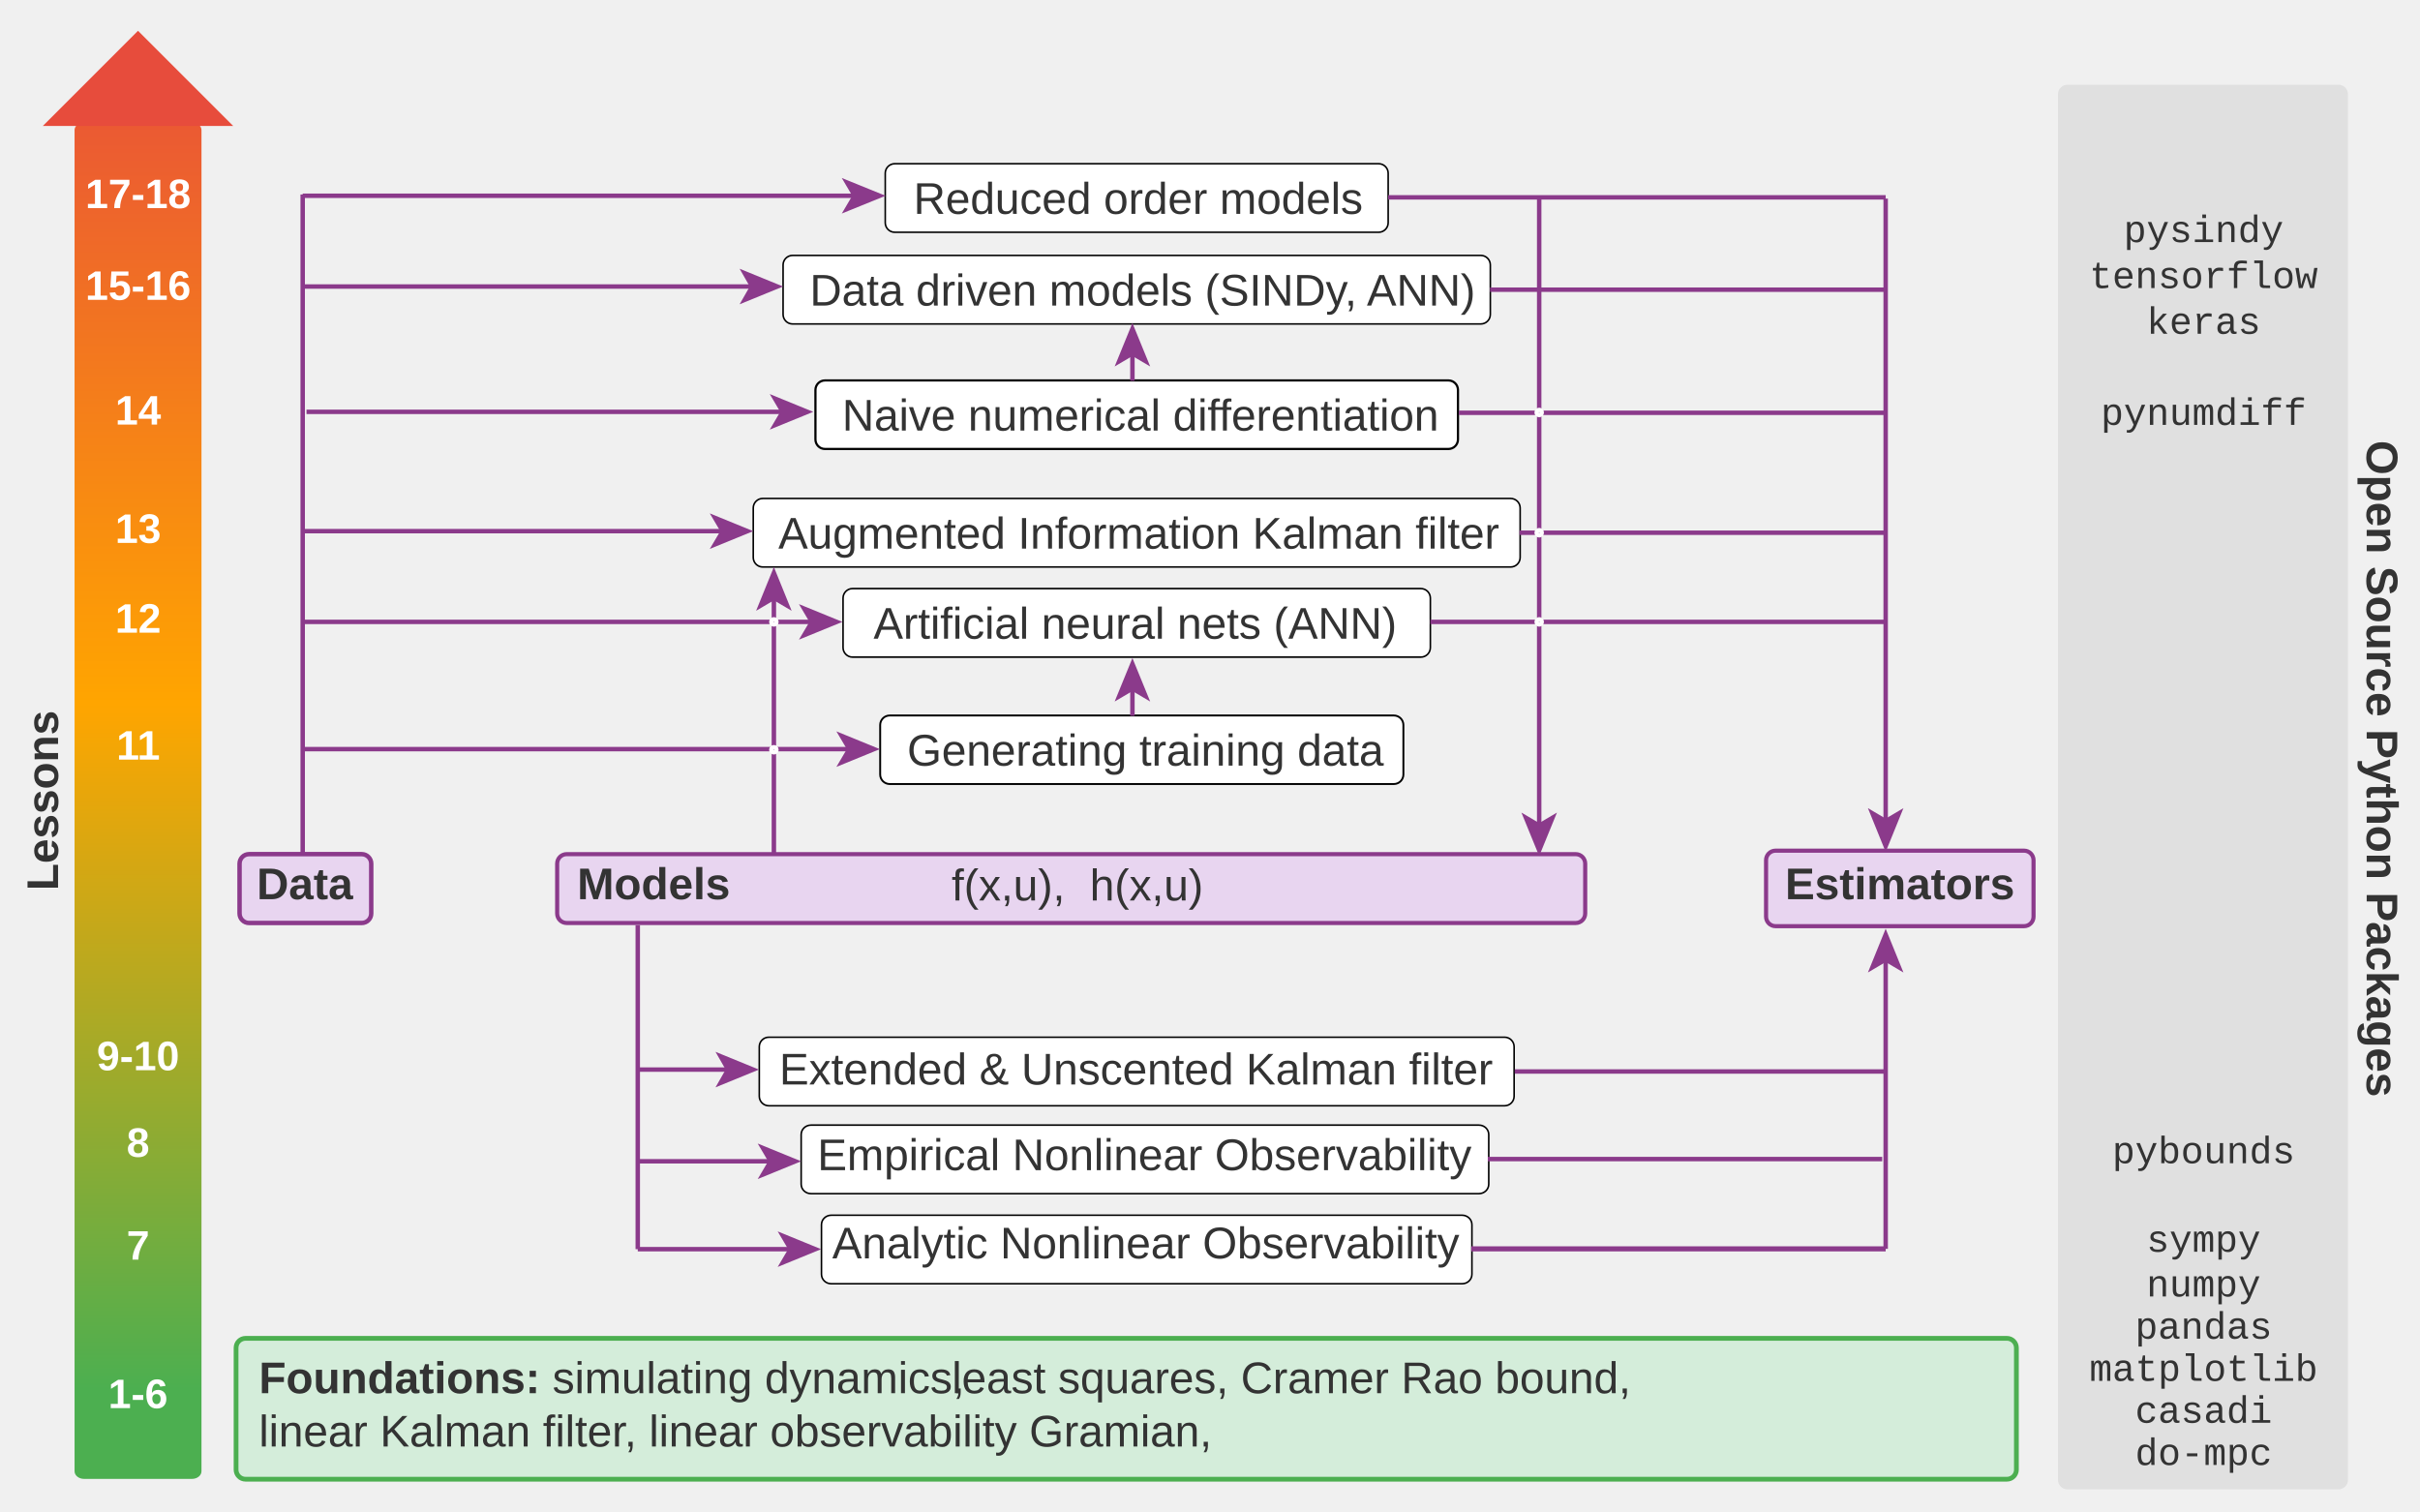
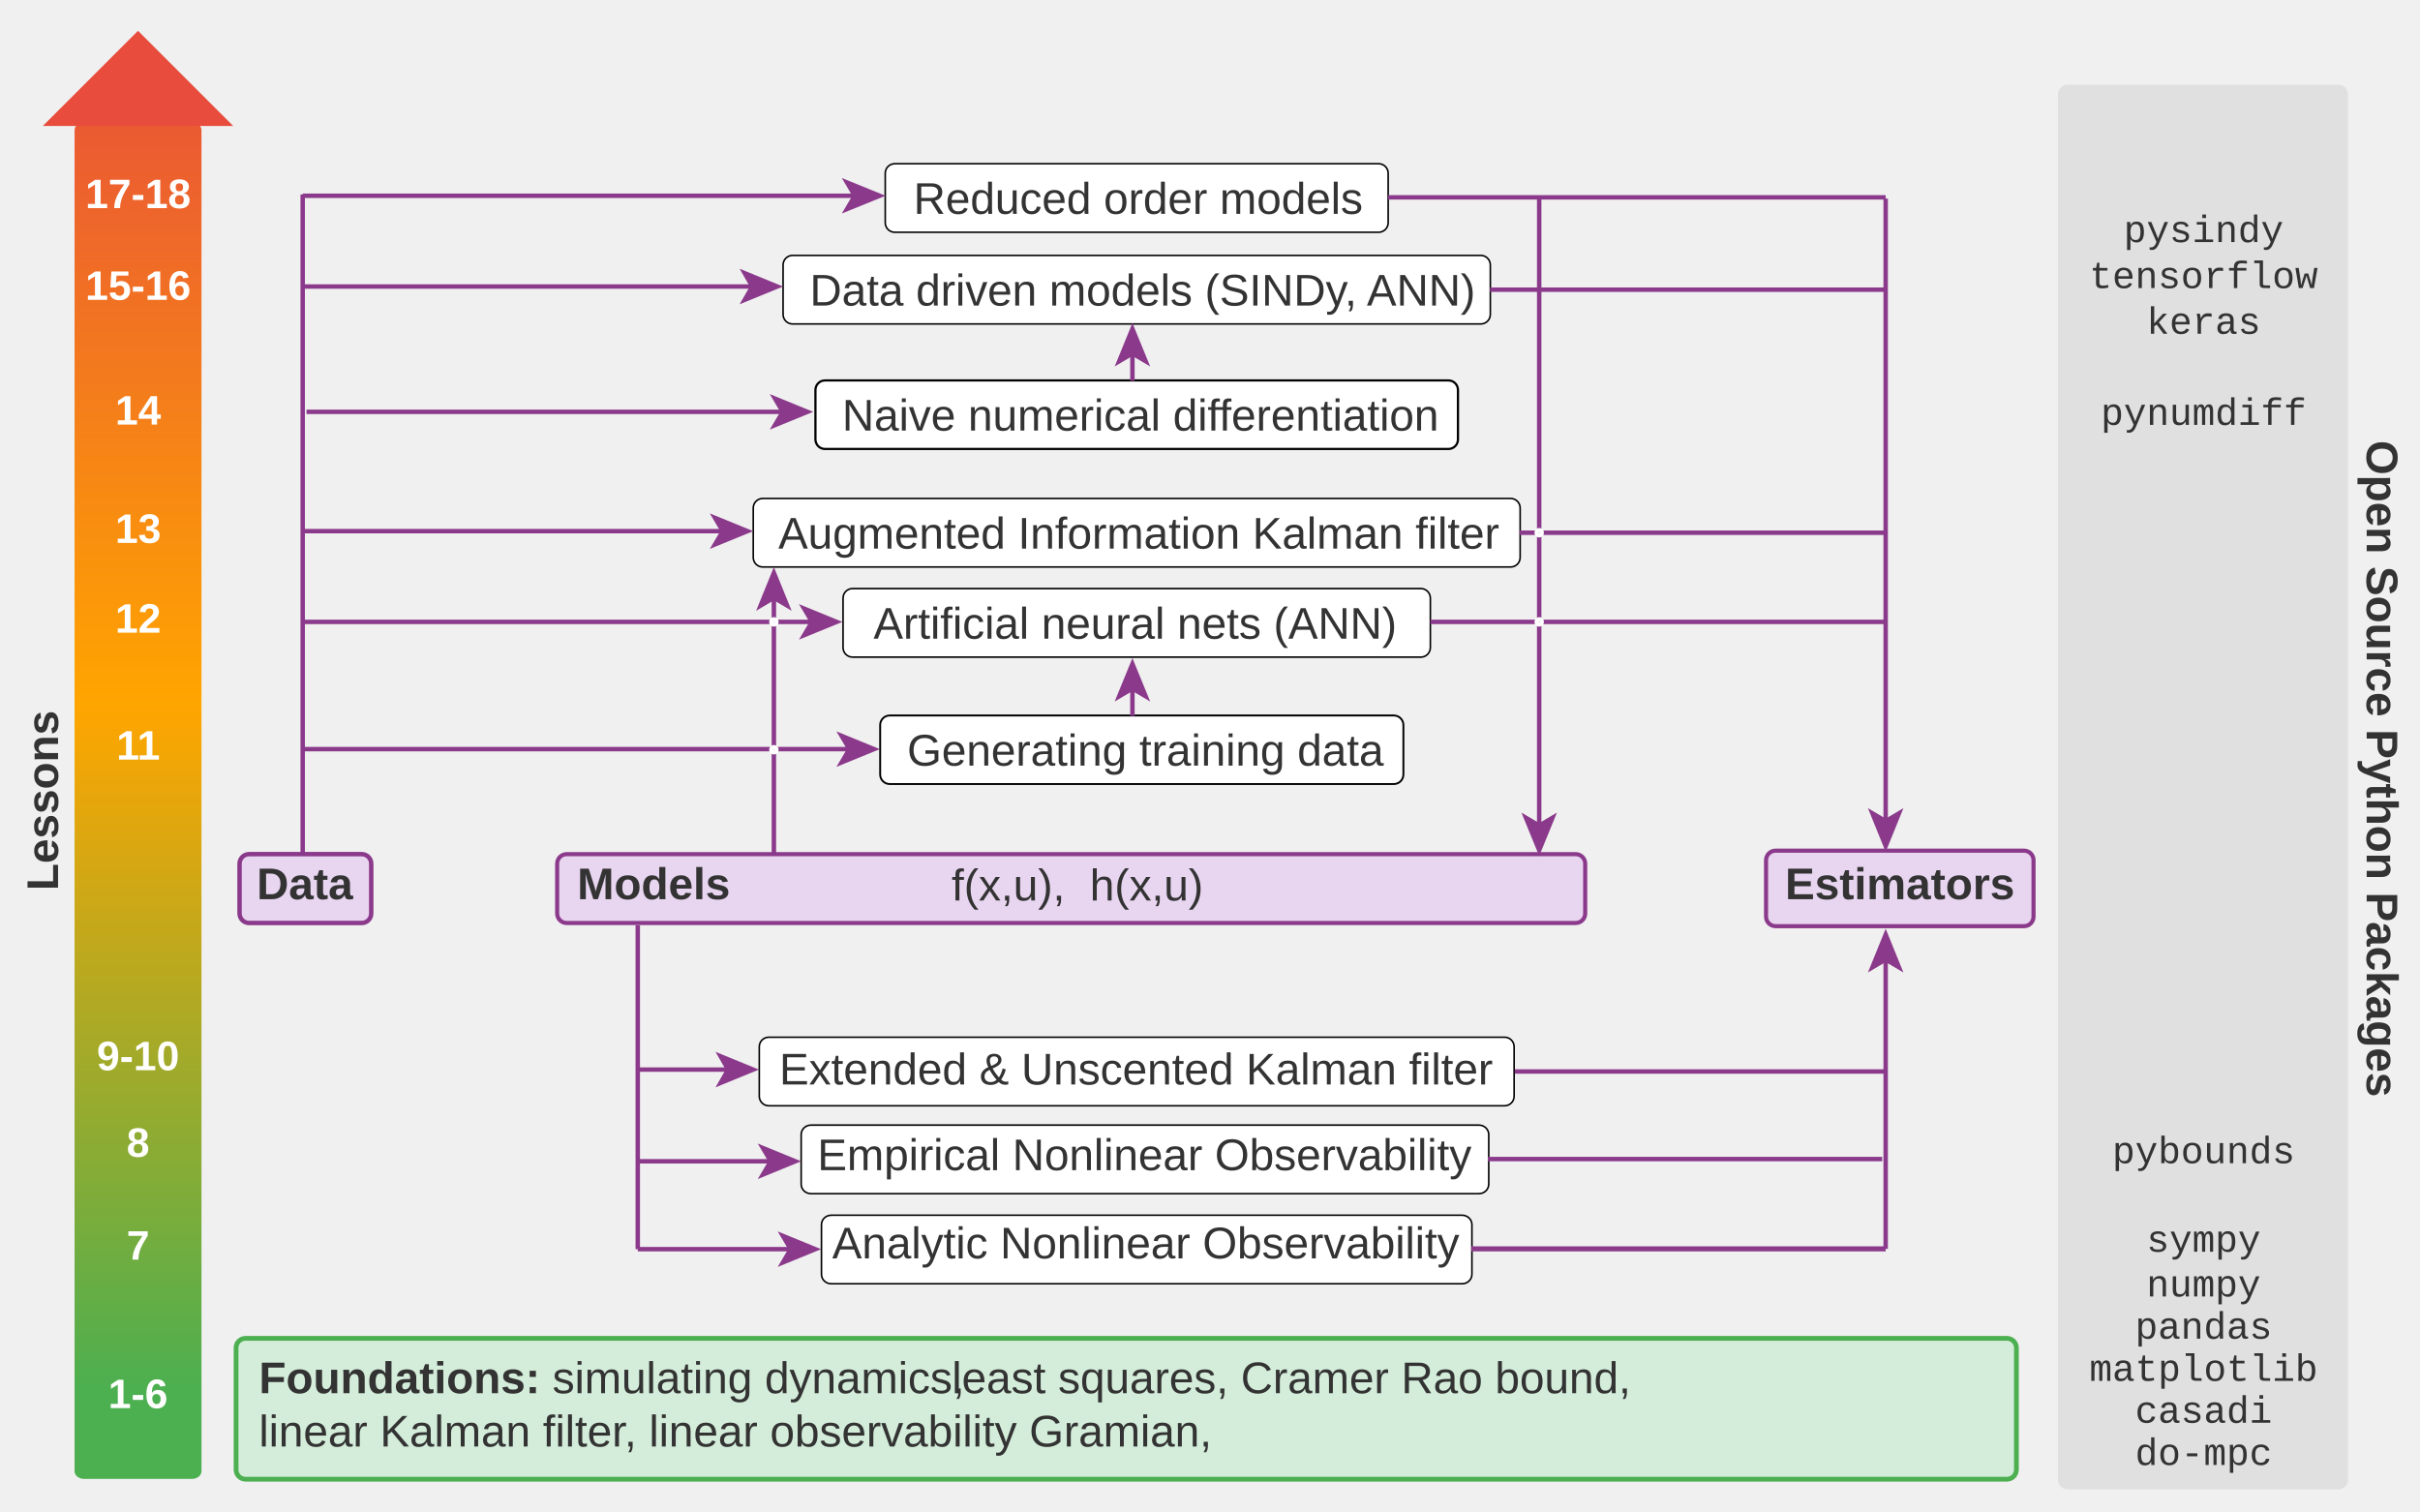
<svg xmlns="http://www.w3.org/2000/svg" version="1.1" viewBox="0 0 762.7 476.5">
  <defs>
    <style>
      .cls-1 {
        fill: #e0e0e0;
      }

      .cls-2 {
        font-size: 13px;
      }

      .cls-2, .cls-3, .cls-4, .cls-5, .cls-6 {
        isolation: isolate;
      }

      .cls-2, .cls-4 {
        font-family: Arial-BoldMT, Arial;
        font-weight: 700;
      }

      .cls-2, .cls-7, .cls-8, .cls-9, .cls-10, .cls-11 {
        fill: #fff;
      }

      .cls-12 {
        stroke-width: 1.4px;
      }

      .cls-12, .cls-13, .cls-14, .cls-15, .cls-16 {
        stroke: #8b3a8b;
      }

      .cls-12, .cls-13, .cls-14, .cls-17 {
        fill: none;
      }

      .cls-13, .cls-15, .cls-17 {
        stroke-width: 1.4px;
      }

      .cls-14 {
        stroke-width: 1.6px;
      }

      .cls-15, .cls-16 {
        fill: #e8d5f0;
      }

      .cls-16 {
        stroke-width: 1.3px;
      }

      .cls-18 {
        fill: url(#linear-gradient);
      }

      .cls-4, .cls-5 {
        font-size: 14px;
      }

      .cls-4, .cls-5, .cls-6, .cls-19 {
        fill: #333;
      }

      .cls-20 {
        fill: #d4edda;
        stroke: #4caf50;
        stroke-width: 1.5px;
      }

      .cls-5 {
        font-family: ArialMT, Arial;
      }

      .cls-7 {
        stroke-width: .5px;
      }

      .cls-7, .cls-8, .cls-9, .cls-10, .cls-11 {
        stroke: #000;
        stroke-miterlimit: 10;
      }

      .cls-8 {
        stroke-width: .5px;
      }

      .cls-9 {
        stroke-width: .5px;
      }

      .cls-10 {
        stroke-width: .6px;
      }

      .cls-11 {
        stroke-width: .7px;
      }

      .cls-21 {
        fill: #8b3a8b;
      }

      .cls-22 {
        fill: #e74c3c;
      }

      .cls-6 {
        font-family: CourierNewPSMT, 'Courier New';
        font-size: 12px;
      }

      .cls-17 {
        stroke: #fff;
      }
    </style>
    <linearGradient id="linear-gradient" x1="156.2" y1="76.6" x2="156.2" y2="75.8" gradientTransform="translate(-6205.6 -40926.2) scale(40 540)" gradientUnits="userSpaceOnUse">
      <stop offset="0" stop-color="#4caf50" />
      <stop offset=".5" stop-color="orange" />
      <stop offset="1" stop-color="#e74c3c" />
    </linearGradient>
  </defs>
  <g>
    <g id="Layer_1">
      <g id="svg1742">
        <rect id="rect1654" class="cls-1" x="648.6" y="26.7" width="91.4" height="442.7" rx="3" ry="3" />
        <path class="cls-1" d="M0,0" />
        <g id="text1594" class="cls-3">
          <text class="cls-4" transform="translate(18.3 280.7) rotate(-90)">
            <tspan x="0" y="0">Lessons</tspan>
          </text>
        </g>
        <path id="rect1596" class="cls-18" d="M26.5,38.6h34c1.7,0,3,1.1,3,2.4v422.7c0,1.3-1.3,2.4-3,2.4H26.5c-1.7,0-3-1.1-3-2.4V41c0-1.3,1.3-2.4,3-2.4Z" />
        <path id="path1598" class="cls-22" d="M13.5,39.7l30-30,30,30H13.5Z" />
        <g id="text1600" class="cls-3">
          <text class="cls-2" transform="translate(26.9 65.6)">
            <tspan x="0" y="0">17-18</tspan>
          </text>
        </g>
        <g id="text1602" class="cls-3">
          <text class="cls-2" transform="translate(26.9 94.5)">
            <tspan x="0" y="0">15-16</tspan>
          </text>
        </g>
        <g id="text1604" class="cls-3">
          <text class="cls-2" transform="translate(36.3 133.8)">
            <tspan x="0" y="0">14</tspan>
          </text>
        </g>
        <g id="text1606" class="cls-3">
          <text class="cls-2" transform="translate(36.3 171.1)">
            <tspan x="0" y="0">13</tspan>
          </text>
        </g>
        <g id="text1608" class="cls-3">
          <text class="cls-2" transform="translate(36.3 199.4)">
            <tspan x="0" y="0">12</tspan>
          </text>
        </g>
        <g id="text1610" class="cls-3">
          <text class="cls-2" transform="translate(36.7 239.4)">
            <tspan x="0" y="0">11</tspan>
          </text>
        </g>
        <g id="text1612" class="cls-3">
          <text class="cls-2" transform="translate(30.5 337.3)">
            <tspan x="0" y="0">9-10</tspan>
          </text>
        </g>
        <g id="text1614" class="cls-3">
          <text class="cls-2" transform="translate(39.9 364.6)">
            <tspan x="0" y="0">8</tspan>
          </text>
        </g>
        <g id="text1616" class="cls-3">
          <text class="cls-2" transform="translate(39.9 397)">
            <tspan x="0" y="0">7</tspan>
          </text>
        </g>
        <g id="text1618" class="cls-3">
          <text class="cls-2" transform="translate(34.1 443.8)">
            <tspan x="0" y="0">1-6</tspan>
          </text>
        </g>
        <g id="text1620" class="cls-3">
          <text class="cls-4" transform="translate(745.9 138.8) rotate(90)">
            <tspan x="0" y="0">Open Source Python Packages</tspan>
          </text>
        </g>
        <g id="text1624" class="cls-3">
          <text class="cls-6" transform="translate(669.3 76.3)">
            <tspan x="0" y="0">pysindy</tspan>
          </text>
        </g>
        <g id="text1632" class="cls-3">
          <text class="cls-6" transform="translate(658.5 90.8)">
            <tspan x="0" y="0">tensorflow</tspan>
          </text>
          <text class="cls-6" transform="translate(676.5 105.2)">
            <tspan x="0" y="0">keras</tspan>
          </text>
        </g>
        <g id="text1636" class="cls-3">
          <text class="cls-6" transform="translate(662.1 133.9)">
            <tspan x="0" y="0">pynumdiff</tspan>
          </text>
        </g>
        <g id="text1640" class="cls-3">
          <text class="cls-6" transform="translate(665.7 366.6)">
            <tspan x="0" y="0">pybounds</tspan>
          </text>
        </g>
        <g>
          <g id="text1644" class="cls-3">
            <text class="cls-6" transform="translate(676.5 408.6)">
              <tspan x="0" y="0">numpy</tspan>
            </text>
          </g>
          <g id="text1648" class="cls-3">
            <text class="cls-6" transform="translate(672.9 421.9)">
              <tspan x="0" y="0">pandas</tspan>
            </text>
          </g>
          <g id="text1652" class="cls-3">
            <text class="cls-6" transform="translate(658.5 435.2)">
              <tspan x="0" y="0">matplotlib</tspan>
            </text>
          </g>
          <g id="text1656" class="cls-3">
            <text class="cls-6" transform="translate(672.9 448.4)">
              <tspan x="0" y="0">casadi</tspan>
            </text>
          </g>
          <g id="text1660" class="cls-3">
            <text class="cls-6" transform="translate(672.9 461.7)">
              <tspan x="0" y="0">do-mpc</tspan>
            </text>
          </g>
        </g>
        <g>
          <rect id="rect1662" class="cls-7" x="279" y="51.6" width="158.5" height="21.6" rx="3" ry="3" />
          <g id="text1664" class="cls-3">
            <text class="cls-5" transform="translate(287.9 67.4)">
              <tspan x="0" y="0">Reduced order models</tspan>
            </text>
          </g>
        </g>
        <g>
          <rect id="rect1666" class="cls-7" x="246.8" y="80.5" width="222.9" height="21.6" rx="3" ry="3" />
          <g id="text1668" class="cls-3">
            <text class="cls-5" transform="translate(255.2 96.3)">
              <tspan x="0" y="0">Data driven models (SINDy, ANN)</tspan>
            </text>
          </g>
        </g>
        <g>
          <rect id="rect1674" class="cls-7" x="237.4" y="157.1" width="241.7" height="21.6" rx="3" ry="3" />
          <g id="text1676" class="cls-3">
            <text class="cls-5" transform="translate(245.3 172.9)">
              <tspan x="0" y="0">Augmented Information Kalman filter</tspan>
            </text>
          </g>
        </g>
        <g>
          <rect id="rect1678" class="cls-7" x="265.7" y="185.5" width="185.1" height="21.6" rx="3" ry="3" />
          <g id="text1680" class="cls-3">
            <text class="cls-5" transform="translate(275.3 201.3)">
              <tspan x="0" y="0">Artificial neural nets (ANN)</tspan>
            </text>
          </g>
        </g>
        <g>
          <rect id="rect1682" class="cls-10" x="277.4" y="225.5" width="164.9" height="21.6" rx="3" ry="3" />
          <g id="text1684" class="cls-3">
            <text class="cls-5" transform="translate(285.9 241.3)">
              <tspan x="0" y="0">Generating training data</tspan>
            </text>
          </g>
        </g>
        <g>
          <path id="rect1706" class="cls-8" d="M262,383h198.8c1.7,0,3.1,1.3,3.1,3v15.6c0,1.7-1.4,3-3.1,3h-198.8c-1.7,0-3.1-1.3-3.1-3v-15.6c0-1.7,1.4-3,3.1-3Z" />
          <g id="text1708" class="cls-3">
            <text class="cls-5" transform="translate(262.3 396.6)">
              <tspan x="0" y="0">Analytic Nonlinear Observability</tspan>
            </text>
          </g>
        </g>
        <g>
          <g id="text1712" class="cls-3">
            <text class="cls-4" transform="translate(81.6 439.1)">
              <tspan x="0" y="0">Foundations</tspan>
            </text>
          </g>
          <g id="text1712-2" class="cls-3">
            <text class="cls-4" transform="translate(81.6 439.1)">
              <tspan x="0" y="0">Foundations</tspan>
            </text>
          </g>
          <g id="text1712-3" class="cls-3">
            <text class="cls-4" transform="translate(81.6 439.1)">
              <tspan x="0" y="0">Foundations</tspan>
            </text>
          </g>
          <rect id="rect1710" class="cls-20" x="74.4" y="421.8" width="561.1" height="44.4" rx="3" ry="3" />
          <g id="text1712-4" class="cls-3">
            <text class="cls-4" transform="translate(81.6 439.1)">
              <tspan x="0" y="0">Foundations: </tspan>
            </text>
            <text class="cls-5" transform="translate(174.1 439.1)">
              <tspan x="0" y="0">simulating dynamics,</tspan>
            </text>
          </g>
          <g class="cls-3">
            <text class="cls-5" transform="translate(300 439.1)">
              <tspan x="0" y="0">least squares, Cramer Rao bound, </tspan>
            </text>
            <text class="cls-5" transform="translate(81.6 455.9)">
              <tspan x="0" y="0">linear Kalman filter, linear observability Gramian,</tspan>
            </text>
          </g>
        </g>
        <path class="cls-19" d="M0,0" />
        <path class="cls-19" d="M0,0" />
        <path class="cls-19" d="M0,0" />
        <path class="cls-19" d="M0,0" />
        <path class="cls-19" d="M0,0" />
        <path class="cls-19" d="M0,0" />
        <path class="cls-19" d="M0,0" />
        <g>
          <rect id="rect1698" class="cls-7" x="239.3" y="326.9" width="237.9" height="21.6" rx="3" ry="3" />
          <g id="text1700" class="cls-3">
            <text class="cls-5" transform="translate(245.6 341.8)">
              <tspan x="0" y="0">Extended &amp; Unscented Kalman filter</tspan>
            </text>
          </g>
          <path id="line1730" class="cls-19" d="M244.6,319.8" />
        </g>
        <path class="cls-19" d="M0,0" />
        <g>
          <path id="rect1702" class="cls-9" d="M255.6,354.6h210.5c1.7,0,3.1,1.3,3.1,3v15.6c0,1.7-1.4,3-3.1,3h-210.5c-1.7,0-3.1-1.3-3.1-3v-15.6c0-1.7,1.4-3,3.1-3Z" />
          <g id="text1704" class="cls-3">
            <text class="cls-5" transform="translate(257.6 368.8)">
              <tspan x="0" y="0">Empirical Nonlinear Observability</tspan>
            </text>
          </g>
          <path id="line1732" class="cls-19" d="M293,346.8" />
        </g>
        <path class="cls-19" d="M0,0" />
        <path id="line1734" class="cls-19" d="M358.2,371.8" />
        <path class="cls-19" d="M0,0" />
        <path class="cls-19" d="M0,0" />
        <path id="line1738" class="cls-19" d="M358.2,301.8" />
        <path class="cls-19" d="M0,0" />
        <path class="cls-19" d="M0,0" />
        <g>
          <rect id="rect1686" class="cls-16" x="175.6" y="269.2" width="324" height="21.7" rx="3" ry="3" />
          <g id="text1688" class="cls-3">
            <text class="cls-5" transform="translate(299.9 283.8)">
              <tspan x="0" y="0" xml:space="preserve">f(x,u),  h(x,u)</tspan>
            </text>
          </g>
          <rect id="rect1690" class="cls-15" x="75.5" y="269.2" width="41.5" height="21.7" rx="3" ry="3" />
          <g id="text1692" class="cls-3">
            <text class="cls-4" transform="translate(80.9 283.4)">
              <tspan x="0" y="0">Data</tspan>
            </text>
          </g>
          <rect id="rect1694" class="cls-16" x="556.6" y="268.1" width="84.3" height="23.8" rx="3" ry="3" />
          <g id="text1696" class="cls-3">
            <text class="cls-4" transform="translate(562.6 283.4)">
              <tspan x="0" y="0">Estimators</tspan>
            </text>
          </g>
          <path id="line1736" class="cls-19" d="M535.6,280" />
          <path id="line1740" class="cls-19" d="M175.6,280" />
          <g id="text1712-5" class="cls-3">
            <text class="cls-4" transform="translate(181.9 283.4)">
              <tspan x="0" y="0">Models</tspan>
            </text>
          </g>
        </g>
        <g>
          <line class="cls-13" x1="229.5" y1="337.1" x2="201.3" y2="337.1" />
          <polygon class="cls-21" points="239.2 337.1 225.5 331.5 228.7 337.1 225.5 342.7 239.2 337.1" />
        </g>
        <g>
          <line class="cls-13" x1="242.8" y1="366" x2="201.6" y2="366" />
          <polygon class="cls-21" points="252.5 366 238.8 360.4 242.1 366 238.8 371.6 252.5 366" />
        </g>
        <g>
          <line class="cls-13" x1="249.1" y1="393.7" x2="201" y2="393.7" />
          <polygon class="cls-21" points="258.8 393.7 245.1 388.1 248.4 393.7 245.1 399.3 258.8 393.7" />
        </g>
        <line class="cls-13" x1="201" y1="393.7" x2="201" y2="291.6" />
        <line class="cls-13" x1="477.4" y1="337.7" x2="593.9" y2="337.7" />
        <line class="cls-12" x1="468.9" y1="365.3" x2="593.2" y2="365.3" />
        <line class="cls-14" x1="463.7" y1="393.6" x2="594.3" y2="393.6" />
        <g>
          <line class="cls-13" x1="594.3" y1="393.6" x2="594.3" y2="302.5" />
          <polygon class="cls-21" points="594.3 292.7 599.9 306.5 594.3 303.2 588.7 306.5 594.3 292.7" />
        </g>
        <line class="cls-13" x1="95.4" y1="269.6" x2="95.4" y2="61.3" />
        <g>
          <line class="cls-13" x1="269.3" y1="61.7" x2="95.4" y2="61.7" />
          <polygon class="cls-21" points="279.1 61.7 265.3 56.1 268.6 61.7 265.3 67.3 279.1 61.7" />
        </g>
        <g>
          <line class="cls-13" x1="267.6" y1="236.1" x2="96" y2="236.1" />
          <polygon class="cls-21" points="277.3 236.1 263.6 230.5 266.9 236.1 263.6 241.7 277.3 236.1" />
        </g>
        <g>
          <line class="cls-13" x1="255.8" y1="196" x2="95.5" y2="196" />
          <polygon class="cls-21" points="265.5 196 251.8 190.4 255.1 196 251.8 201.6 265.5 196" />
        </g>
        <g>
          <line class="cls-13" x1="227.7" y1="167.4" x2="95.5" y2="167.4" />
          <polygon class="cls-21" points="237.4 167.4 223.7 161.8 227 167.4 223.7 173 237.4 167.4" />
        </g>
        <g>
          <line class="cls-13" x1="237.1" y1="90.3" x2="96" y2="90.3" />
          <polygon class="cls-21" points="246.8 90.3 233.1 84.7 236.3 90.3 233.1 95.9 246.8 90.3" />
        </g>
        <g>
          <line class="cls-13" x1="243.9" y1="268.9" x2="243.9" y2="188.5" />
          <polygon class="cls-21" points="243.9 178.7 249.5 192.5 243.9 189.2 238.3 192.5 243.9 178.7" />
        </g>
        <g>
          <line class="cls-13" x1="594.3" y1="258.7" x2="594.3" y2="62.6" />
          <polygon class="cls-21" points="594.3 268.5 599.9 254.7 594.3 258 588.7 254.7 594.3 268.5" />
        </g>
        <line class="cls-13" x1="437.5" y1="62.2" x2="594.3" y2="62.2" />
        <line class="cls-13" x1="469.6" y1="91.3" x2="594.3" y2="91.3" />
        <line class="cls-13" x1="478.9" y1="167.9" x2="594.3" y2="167.9" />
        <line class="cls-13" x1="450.8" y1="196" x2="594.3" y2="196" />
        <g>
          <line class="cls-13" x1="356.9" y1="225.6" x2="356.9" y2="217.1" />
          <polygon class="cls-21" points="356.9 207.4 362.5 221.1 356.9 217.8 351.3 221.1 356.9 207.4" />
        </g>
        <circle class="cls-17" cx="243.9" cy="236.3" r=".8" />
        <circle class="cls-17" cx="243.9" cy="196" r=".8" />
        <g>
          <rect id="rect1682-2" class="cls-11" x="257" y="119.9" width="202.5" height="21.6" rx="3" ry="3" />
          <g id="text1684-2" class="cls-3">
            <text class="cls-5" transform="translate(265.4 135.7)">
              <tspan x="0" y="0">Naive numerical differentiation</tspan>
            </text>
          </g>
        </g>
        <g>
          <line class="cls-13" x1="246.6" y1="129.8" x2="96.6" y2="129.8" />
          <polygon class="cls-21" points="256.3 129.8 242.6 124.2 245.9 129.8 242.6 135.4 256.3 129.8" />
        </g>
        <g>
          <line class="cls-13" x1="356.9" y1="120" x2="356.9" y2="111.5" />
          <polygon class="cls-21" points="356.9 101.8 362.5 115.5 356.9 112.2 351.3 115.5 356.9 101.8" />
        </g>
-         <line class="cls-13" x1="459.8" y1="130.1" x2="594.5" y2="130.1" />
        <g id="text1640-2" class="cls-3">
          <text class="cls-6" transform="translate(676.5 394.5)">
            <tspan x="0" y="0">sympy</tspan>
          </text>
        </g>
        <g>
          <line class="cls-13" x1="485.1" y1="62.3" x2="485.1" y2="260.1" />
          <polygon class="cls-21" points="485.1 269.8 479.5 256.1 485.1 259.4 490.7 256.1 485.1 269.8" />
        </g>
        <circle class="cls-17" cx="485.1" cy="196" r=".8" />
        <circle class="cls-17" cx="485.1" cy="167.9" r=".8" />
-         <circle class="cls-17" cx="485.1" cy="130" r=".8" />
      </g>
    </g>
  </g>
</svg>
